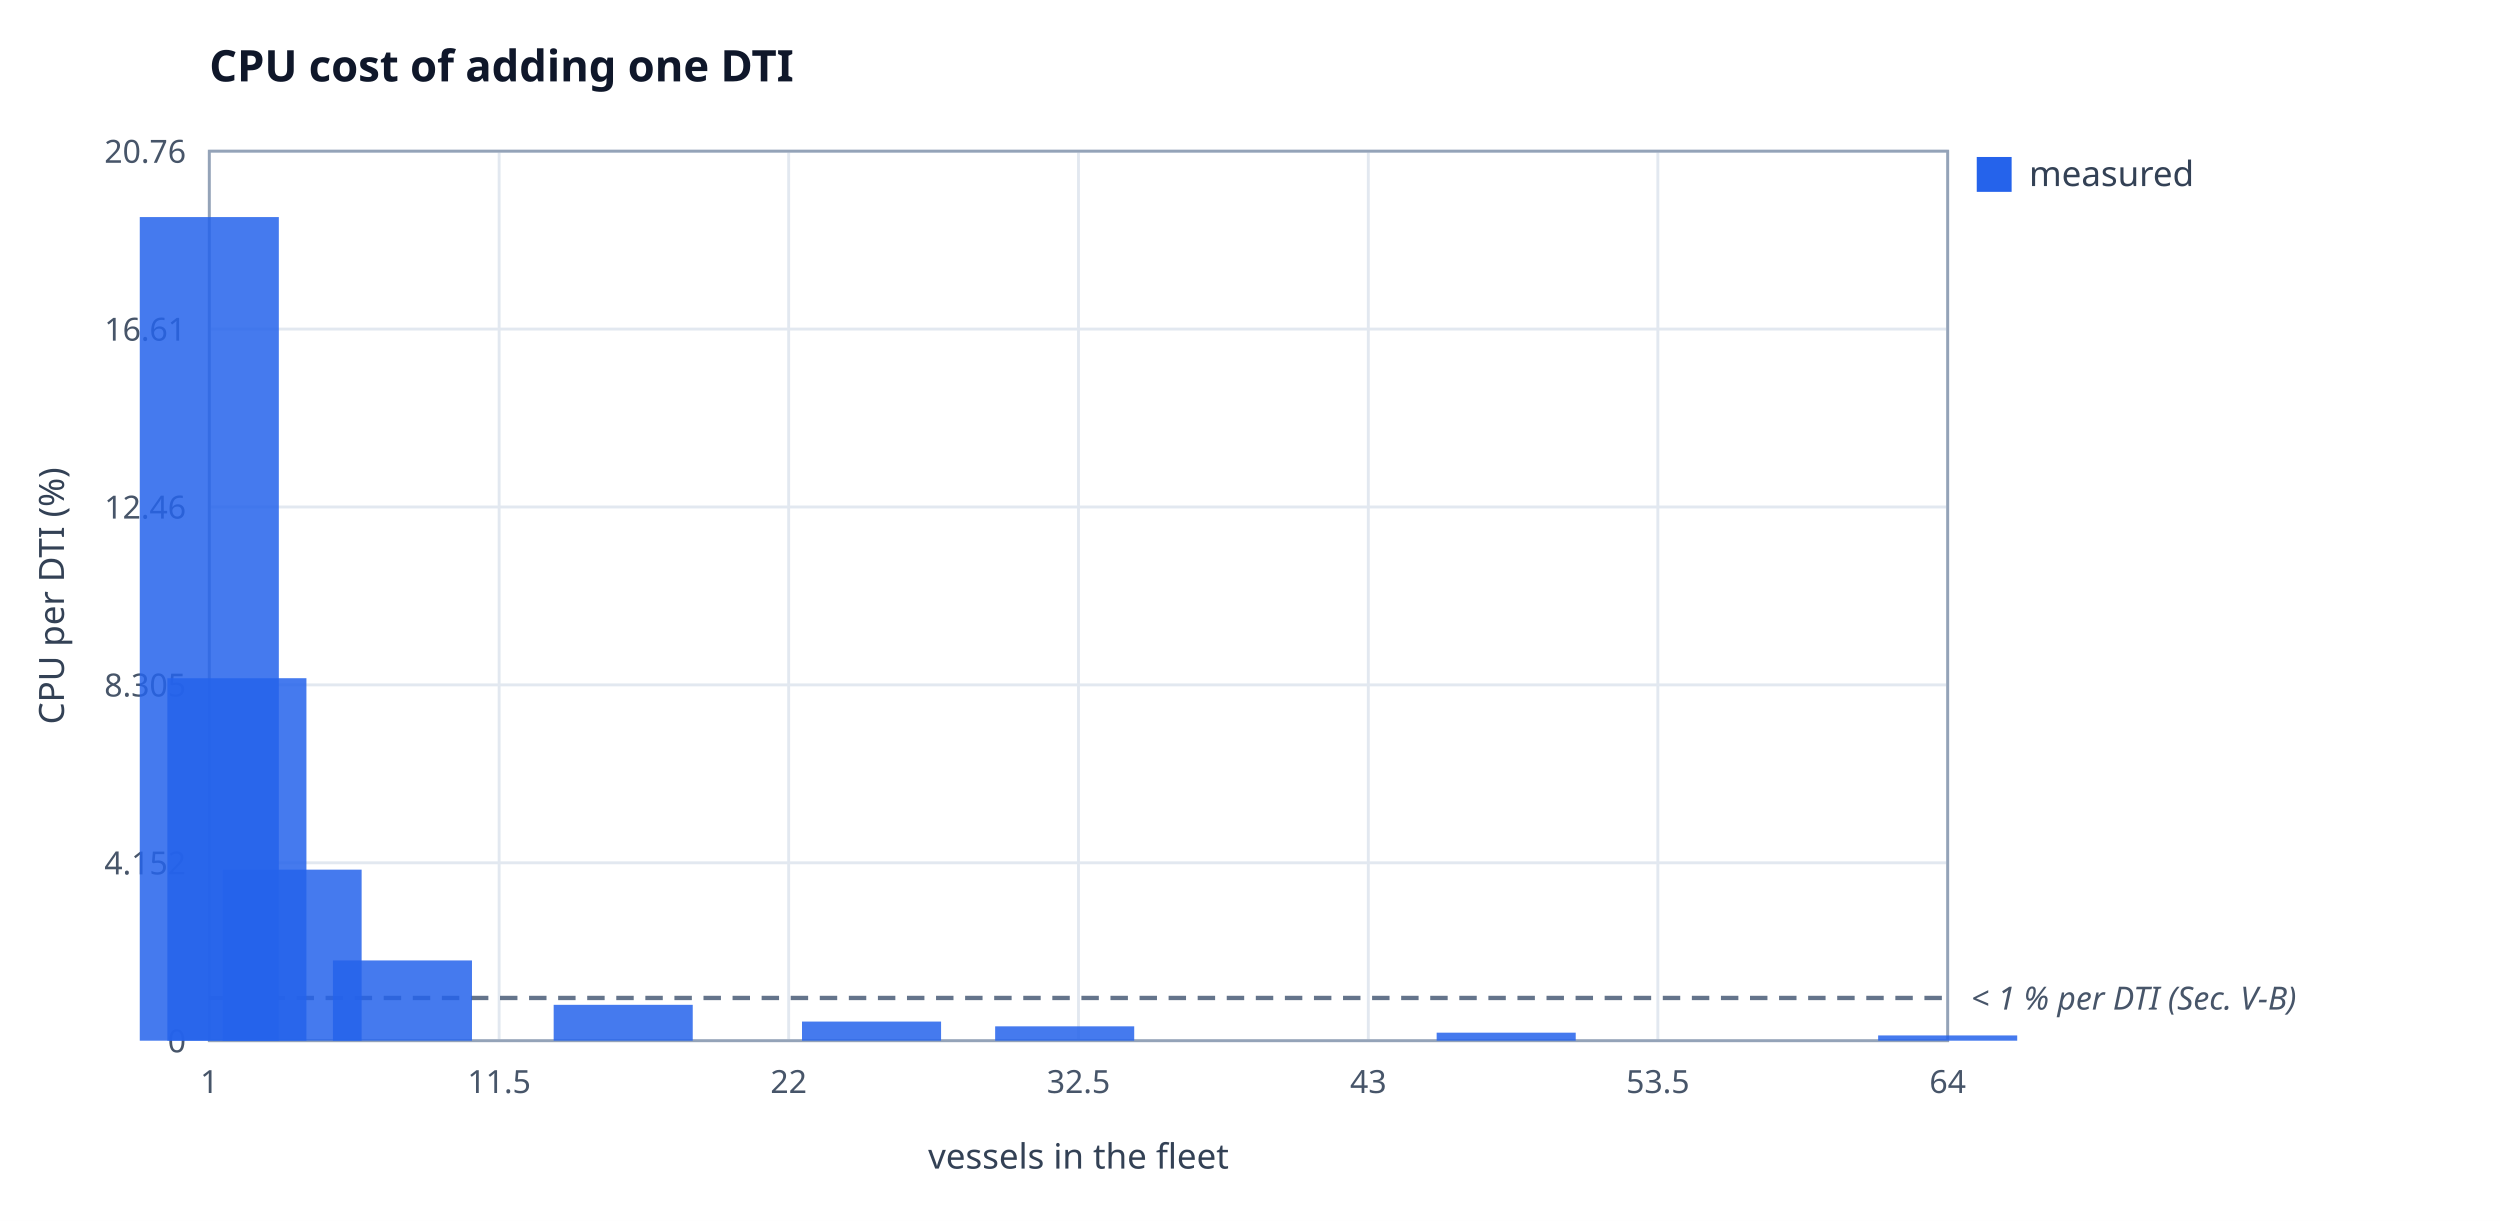
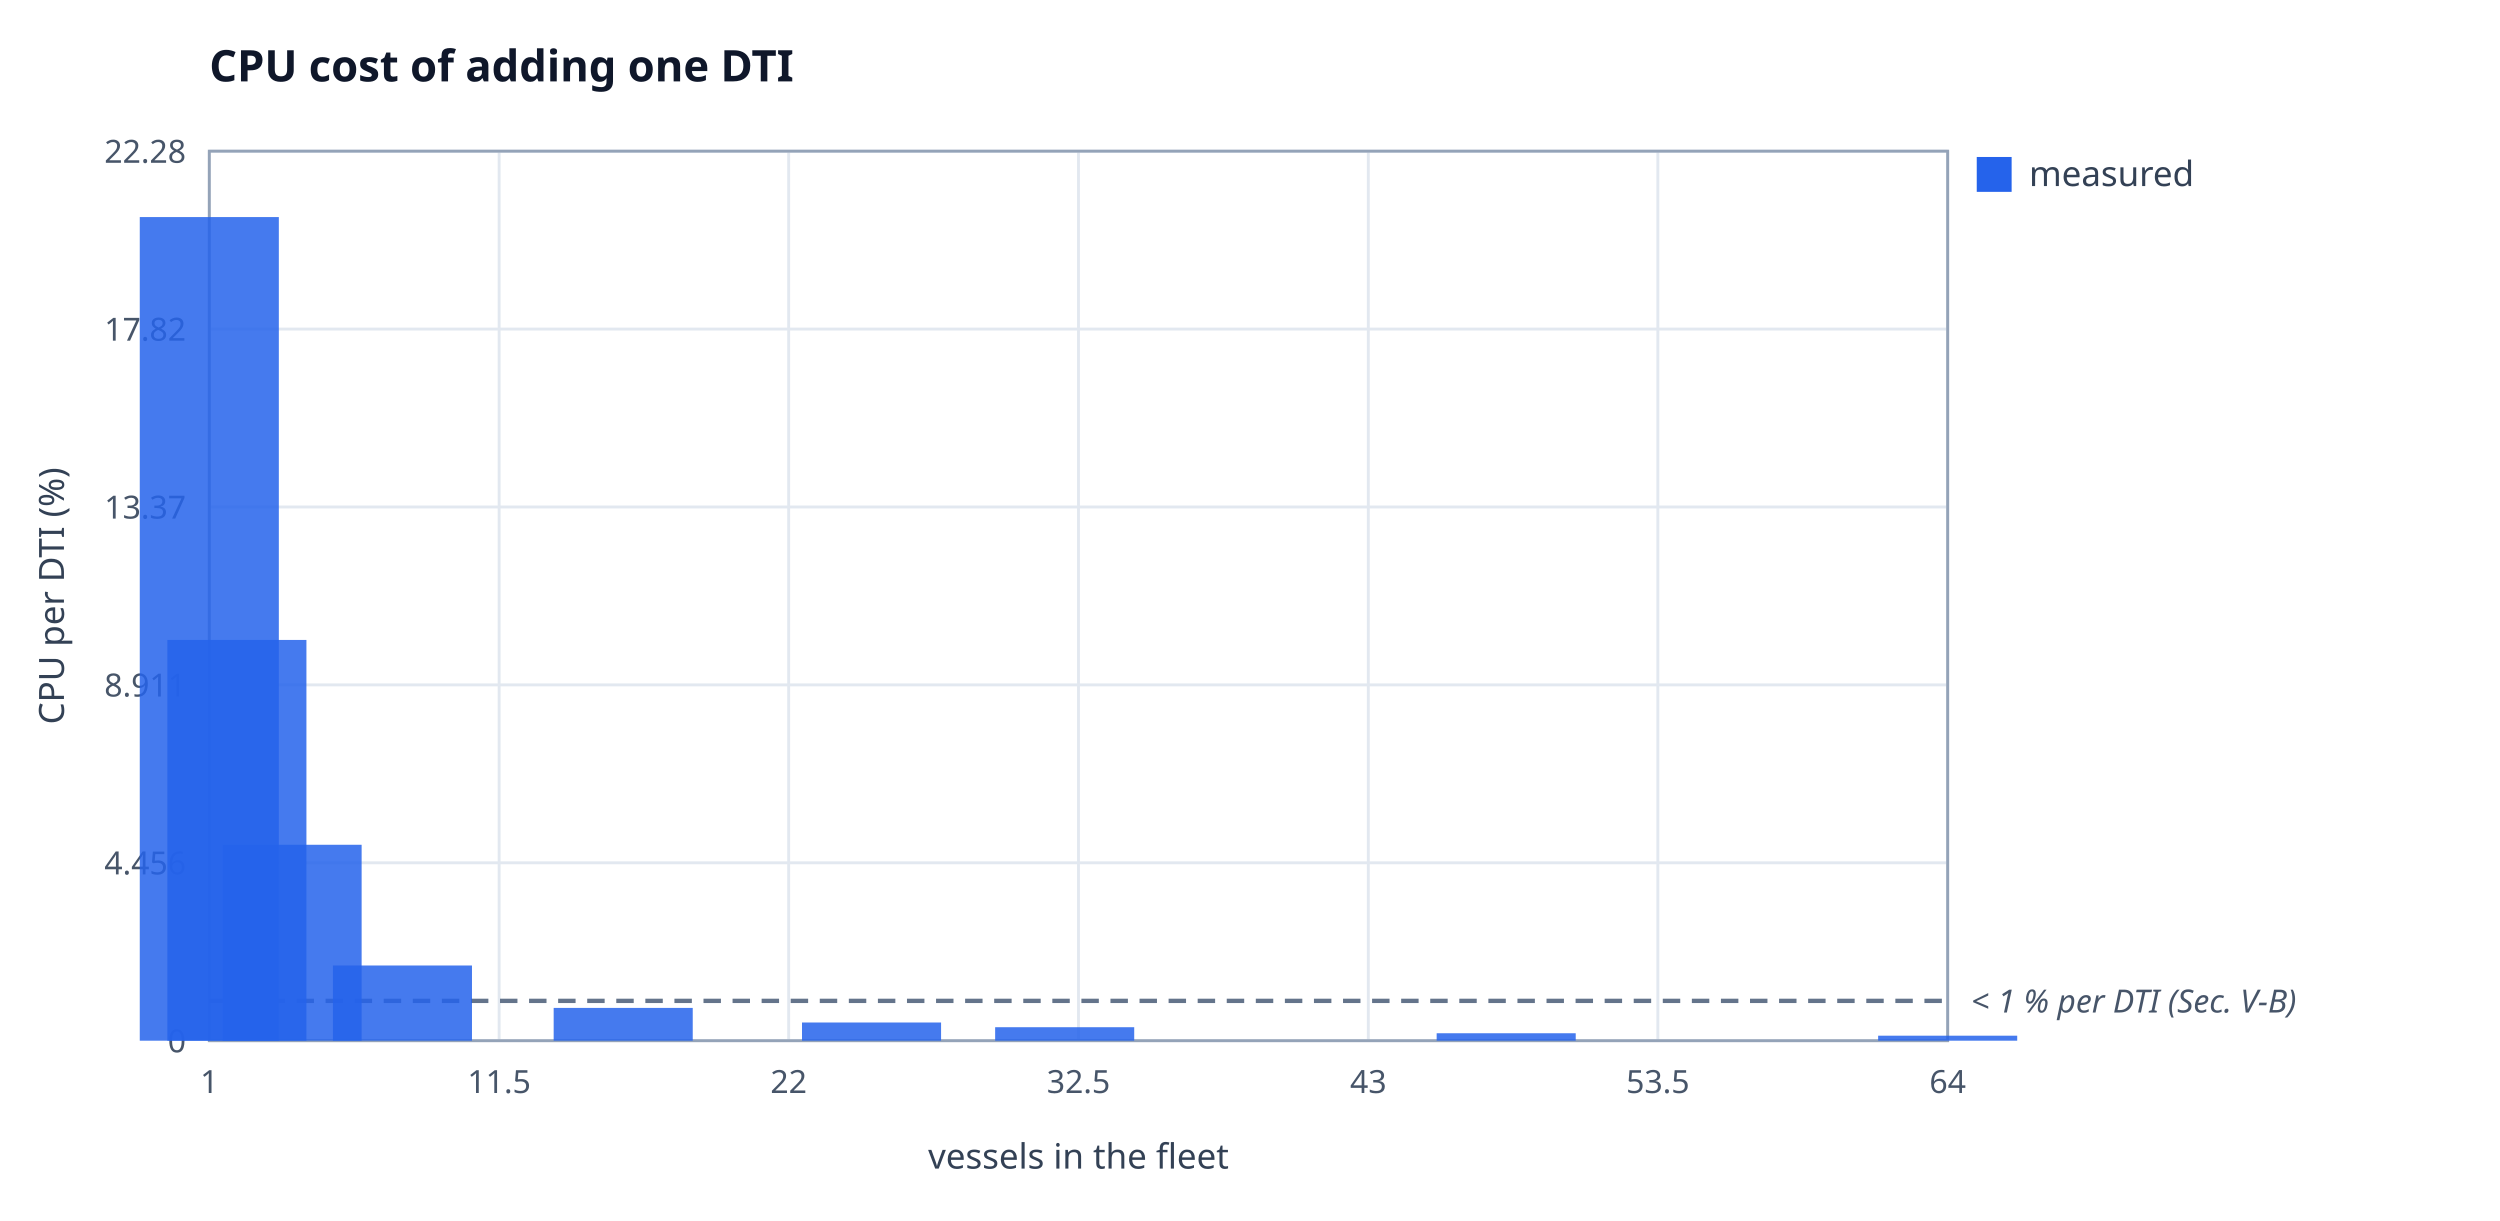
<svg xmlns="http://www.w3.org/2000/svg" viewBox="0 0 860 420" width="860" height="420" role="img" aria-label="CPU cost of adding one DTI">
  <style>
  .bg{fill:#ffffff}
  .frame{stroke:#94a3b8;stroke-width:1;fill:none}
  .grid{stroke:#e2e8f0;stroke-width:1}
  .tick{fill:#475569;font:11px sans-serif}
  .axis{fill:#334155;font:12px sans-serif}
  .title{fill:#0f172a;font:bold 15px sans-serif}
  .rule{stroke:#64748b;stroke-width:1.5;stroke-dasharray:6 4}
  .rulelab{fill:#475569;font:italic 11px sans-serif}
  .legend{fill:#334155;font:12px sans-serif}
  @media (prefers-color-scheme: dark){
    .bg{fill:#0b1120}
    .frame{stroke:#475569}
    .grid{stroke:#1e293b}
    .tick{fill:#94a3b8}
    .axis{fill:#cbd5e1}
    .title{fill:#f1f5f9}
    .rule{stroke:#94a3b8}
    .rulelab{fill:#94a3b8}
    .legend{fill:#cbd5e1}
  }
</style>
  <rect class="bg" x="0" y="0" width="860" height="420" />
  <text class="title" x="72.0" y="28">CPU cost of adding one DTI</text>
  <line class="grid" x1="72.0" y1="358.0" x2="670.0" y2="358.0" />
  <text class="tick" x="64.0" y="362.0" text-anchor="end">0</text>
  <line class="grid" x1="72.0" y1="296.8" x2="670.0" y2="296.8" />
-   <text class="tick" x="64.0" y="300.8" text-anchor="end">4.152</text>
+   <text class="tick" x="64.0" y="300.8" text-anchor="end">4.456</text>
  <line class="grid" x1="72.0" y1="235.6" x2="670.0" y2="235.6" />
-   <text class="tick" x="64.0" y="239.6" text-anchor="end">8.305</text>
+   <text class="tick" x="64.0" y="239.6" text-anchor="end">8.911</text>
  <line class="grid" x1="72.0" y1="174.4" x2="670.0" y2="174.4" />
-   <text class="tick" x="64.0" y="178.4" text-anchor="end">12.46</text>
+   <text class="tick" x="64.0" y="178.4" text-anchor="end">13.37</text>
  <line class="grid" x1="72.0" y1="113.2" x2="670.0" y2="113.2" />
-   <text class="tick" x="64.0" y="117.2" text-anchor="end">16.61</text>
+   <text class="tick" x="64.0" y="117.2" text-anchor="end">17.82</text>
  <line class="grid" x1="72.0" y1="52.0" x2="670.0" y2="52.0" />
-   <text class="tick" x="64.0" y="56.0" text-anchor="end">20.76</text>
+   <text class="tick" x="64.0" y="56.0" text-anchor="end">22.28</text>
  <line class="grid" x1="72.0" y1="52.0" x2="72.0" y2="358.0" />
  <text class="tick" x="72.0" y="376.0" text-anchor="middle">1</text>
  <line class="grid" x1="171.7" y1="52.0" x2="171.7" y2="358.0" />
  <text class="tick" x="171.7" y="376.0" text-anchor="middle">11.5</text>
  <line class="grid" x1="271.3" y1="52.0" x2="271.3" y2="358.0" />
  <text class="tick" x="271.3" y="376.0" text-anchor="middle">22</text>
  <line class="grid" x1="371.0" y1="52.0" x2="371.0" y2="358.0" />
  <text class="tick" x="371.0" y="376.0" text-anchor="middle">32.5</text>
  <line class="grid" x1="470.7" y1="52.0" x2="470.7" y2="358.0" />
  <text class="tick" x="470.7" y="376.0" text-anchor="middle">43</text>
  <line class="grid" x1="570.3" y1="52.0" x2="570.3" y2="358.0" />
  <text class="tick" x="570.3" y="376.0" text-anchor="middle">53.5</text>
  <line class="grid" x1="670.0" y1="52.0" x2="670.0" y2="358.0" />
  <text class="tick" x="670.0" y="376.0" text-anchor="middle">64</text>
  <rect class="frame" x="72.0" y="52.0" width="598.0" height="306.0" />
  <text class="axis" x="371.0" y="402.0" text-anchor="middle">vessels in the fleet</text>
  <text class="axis" x="22.0" y="205.0" text-anchor="middle" transform="rotate(-90 22.0 205.0)">CPU per DTI (%)</text>
-   <line class="rule" x1="72.0" y1="343.3" x2="670.0" y2="343.3" />
-   <text class="rulelab" x="678.0" y="347.3">&lt; 1 % per DTI (Sec. V-B)</text>
+   <line class="rule" x1="72.0" y1="344.3" x2="670.0" y2="344.3" />
+   <text class="rulelab" x="678.0" y="348.3">&lt; 1 % per DTI (Sec. V-B)</text>
  <rect x="48.08" y="74.67" width="47.84" height="283.33" fill="#2563eb" fill-opacity="0.85" />
-   <rect x="57.57" y="233.30" width="47.84" height="124.70" fill="#2563eb" fill-opacity="0.85" />
-   <rect x="76.56" y="299.16" width="47.84" height="58.84" fill="#2563eb" fill-opacity="0.85" />
-   <rect x="114.52" y="330.39" width="47.84" height="27.61" fill="#2563eb" fill-opacity="0.85" />
-   <rect x="190.46" y="345.66" width="47.84" height="12.34" fill="#2563eb" fill-opacity="0.85" />
-   <rect x="275.89" y="351.42" width="47.84" height="6.58" fill="#2563eb" fill-opacity="0.85" />
-   <rect x="342.33" y="353.06" width="47.84" height="4.94" fill="#2563eb" fill-opacity="0.85" />
-   <rect x="494.21" y="355.24" width="47.84" height="2.76" fill="#2563eb" fill-opacity="0.85" />
-   <rect x="646.08" y="356.19" width="47.84" height="1.81" fill="#2563eb" fill-opacity="0.85" />
+   <rect x="57.57" y="220.14" width="47.84" height="137.86" fill="#2563eb" fill-opacity="0.85" />
+   <rect x="76.56" y="290.60" width="47.84" height="67.40" fill="#2563eb" fill-opacity="0.85" />
+   <rect x="114.52" y="332.13" width="47.84" height="25.87" fill="#2563eb" fill-opacity="0.85" />
+   <rect x="190.46" y="346.72" width="47.84" height="11.28" fill="#2563eb" fill-opacity="0.85" />
+   <rect x="275.89" y="351.74" width="47.84" height="6.26" fill="#2563eb" fill-opacity="0.85" />
+   <rect x="342.33" y="353.36" width="47.84" height="4.64" fill="#2563eb" fill-opacity="0.85" />
+   <rect x="494.21" y="355.44" width="47.84" height="2.56" fill="#2563eb" fill-opacity="0.85" />
+   <rect x="646.08" y="356.28" width="47.84" height="1.72" fill="#2563eb" fill-opacity="0.85" />
  <rect x="680.0" y="54.0" width="12" height="12" fill="#2563eb" />
  <text class="legend" x="698.0" y="64.0">measured</text>
</svg>
